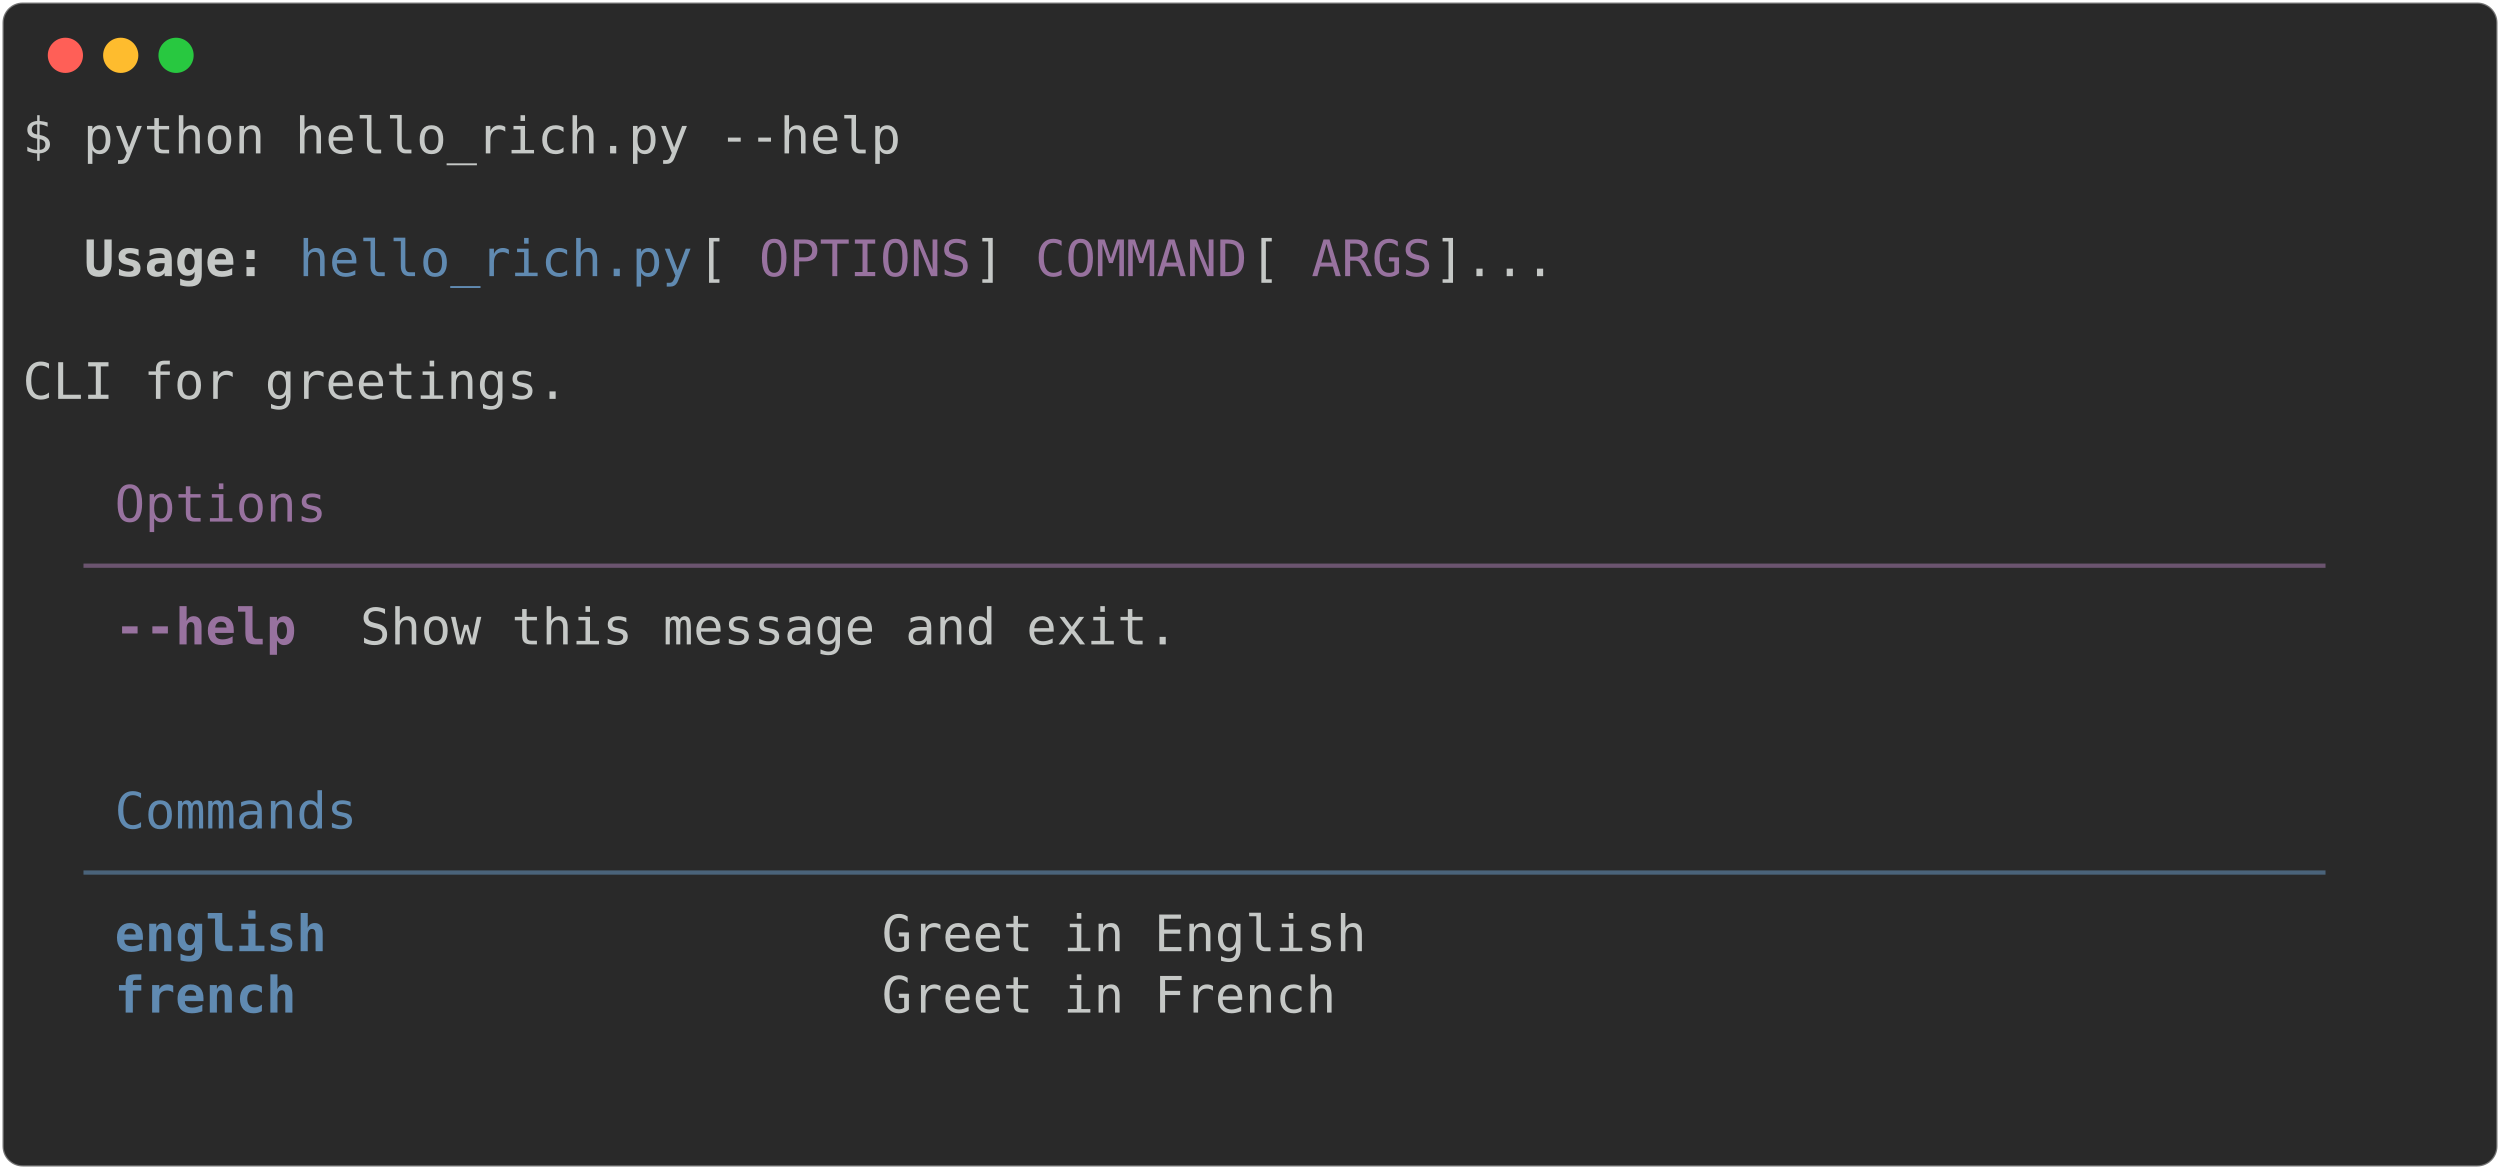
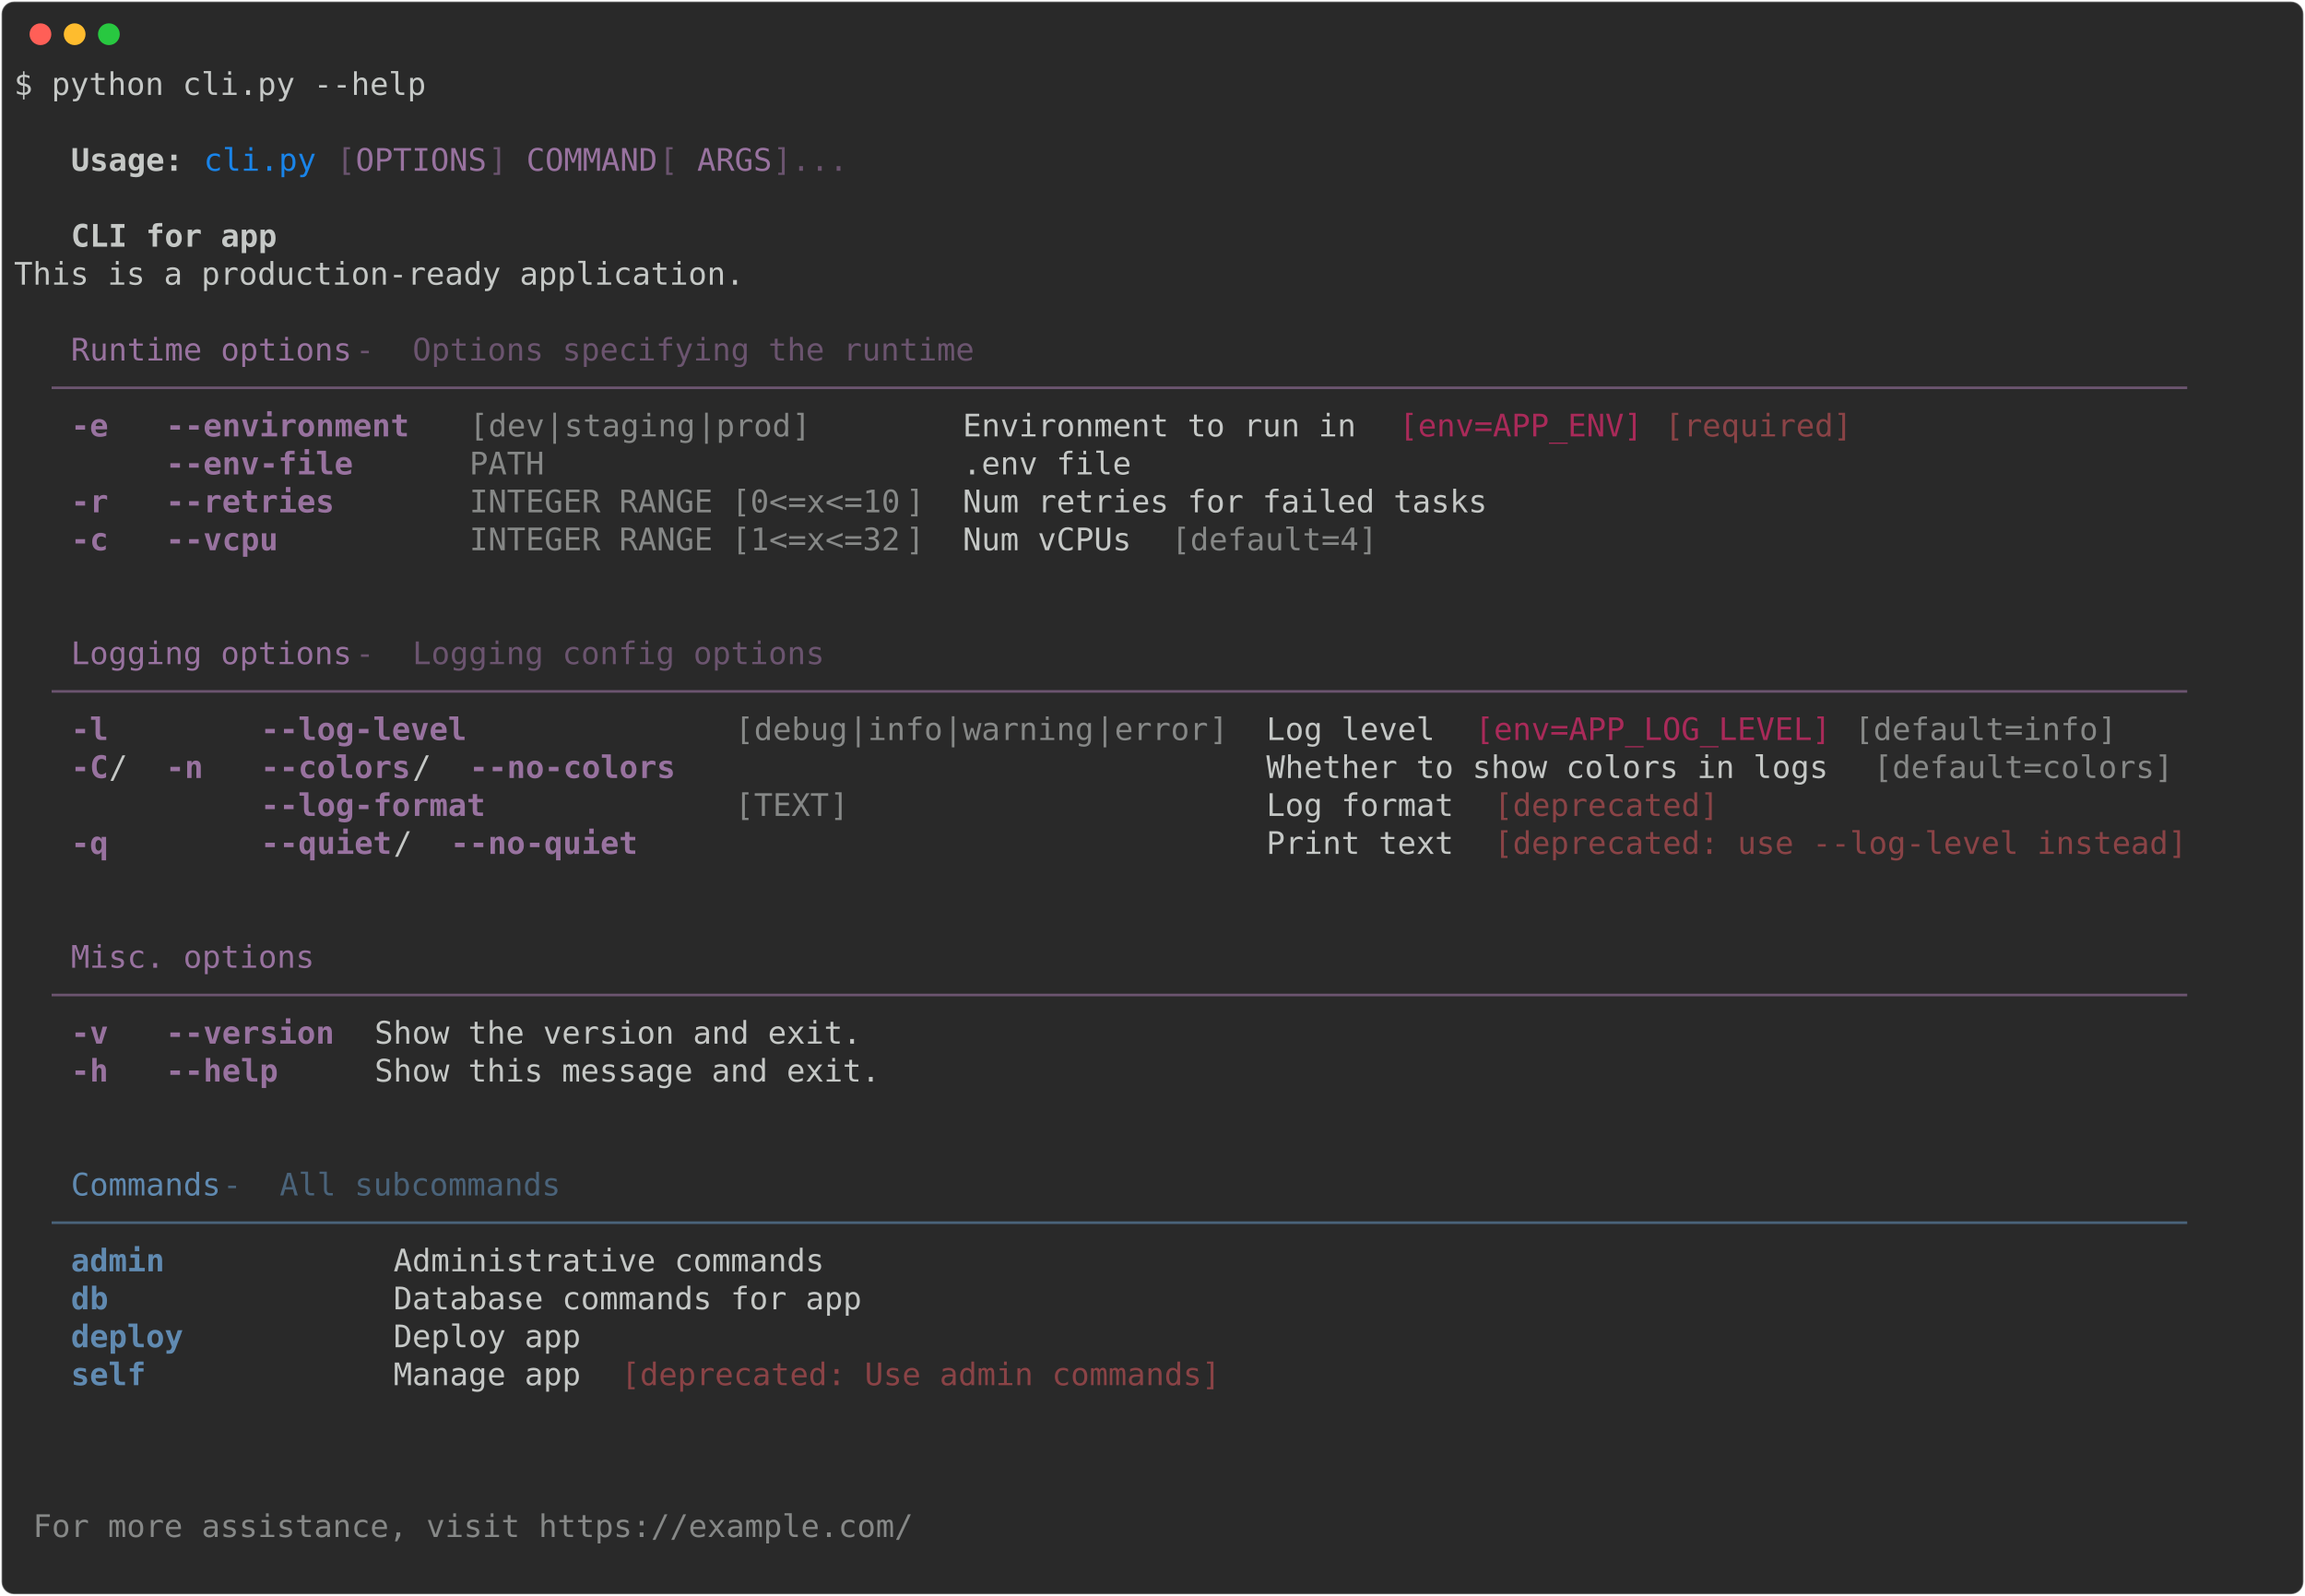
- <svg xmlns="http://www.w3.org/2000/svg" class="rich-terminal" viewBox="0 0 994 464.8">
+ <svg xmlns="http://www.w3.org/2000/svg" class="rich-terminal" viewBox="0 0 1482 1026.0">
  <style>

    @font-face {
        font-family: "Fira Code";
        src: local("FiraCode-Regular"),
                url("https://cdnjs.cloudflare.com/ajax/libs/firacode/6.2.0/woff2/FiraCode-Regular.woff2") format("woff2"),
                url("https://cdnjs.cloudflare.com/ajax/libs/firacode/6.2.0/woff/FiraCode-Regular.woff") format("woff");
        font-style: normal;
        font-weight: 400;
    }
    @font-face {
        font-family: "Fira Code";
        src: local("FiraCode-Bold"),
                url("https://cdnjs.cloudflare.com/ajax/libs/firacode/6.2.0/woff2/FiraCode-Bold.woff2") format("woff2"),
                url("https://cdnjs.cloudflare.com/ajax/libs/firacode/6.2.0/woff/FiraCode-Bold.woff") format("woff");
        font-style: bold;
        font-weight: 700;
    }

-     .terminal-3736403902-matrix {
+     .terminal-3535079659-matrix {
        font-family: Fira Code, monospace;
        font-size: 20px;
        line-height: 24.4px;
        font-variant-east-asian: full-width;
    }

-     .terminal-3736403902-title {
+     .terminal-3535079659-title {
        font-size: 18px;
        font-weight: bold;
        font-family: arial;
    }

-     .terminal-3736403902-r1 { fill: #c5c8c6 }
- .terminal-3736403902-r2 { fill: #c5c8c6;font-weight: bold }
- .terminal-3736403902-r3 { fill: #608ab1 }
- .terminal-3736403902-r4 { fill: #98729f }
- .terminal-3736403902-r5 { fill: #6b546f }
- .terminal-3736403902-r6 { fill: #98729f;font-weight: bold }
- .terminal-3736403902-r7 { fill: #4a637a }
- .terminal-3736403902-r8 { fill: #608ab1;font-weight: bold }
+     .terminal-3535079659-r1 { fill: #c5c8c6 }
+ .terminal-3535079659-r2 { fill: #c5c8c6;font-weight: bold }
+ .terminal-3535079659-r3 { fill: #1984e9 }
+ .terminal-3535079659-r4 { fill: #6b546f }
+ .terminal-3535079659-r5 { fill: #98729f }
+ .terminal-3535079659-r6 { fill: #98729f;font-weight: bold }
+ .terminal-3535079659-r7 { fill: #868887 }
+ .terminal-3535079659-r8 { fill: #a92a59 }
+ .terminal-3535079659-r9 { fill: #8a4346 }
+ .terminal-3535079659-r10 { fill: #4a637a }
+ .terminal-3535079659-r11 { fill: #608ab1 }
+ .terminal-3535079659-r12 { fill: #608ab1;font-weight: bold }
    </style>
  <defs>
-     <clipPath id="terminal-3736403902-clip-terminal">
-       <rect x="0" y="0" width="975.0" height="413.8" />
-     </clipPath>
-     <clipPath id="terminal-3736403902-line-0">
-       <rect x="0" y="1.5" width="976" height="24.65" />
-     </clipPath>
-     <clipPath id="terminal-3736403902-line-1">
-       <rect x="0" y="25.9" width="976" height="24.65" />
-     </clipPath>
-     <clipPath id="terminal-3736403902-line-2">
-       <rect x="0" y="50.3" width="976" height="24.65" />
-     </clipPath>
-     <clipPath id="terminal-3736403902-line-3">
-       <rect x="0" y="74.7" width="976" height="24.65" />
-     </clipPath>
-     <clipPath id="terminal-3736403902-line-4">
-       <rect x="0" y="99.1" width="976" height="24.65" />
-     </clipPath>
-     <clipPath id="terminal-3736403902-line-5">
-       <rect x="0" y="123.5" width="976" height="24.65" />
-     </clipPath>
-     <clipPath id="terminal-3736403902-line-6">
-       <rect x="0" y="147.9" width="976" height="24.65" />
-     </clipPath>
-     <clipPath id="terminal-3736403902-line-7">
-       <rect x="0" y="172.3" width="976" height="24.65" />
-     </clipPath>
-     <clipPath id="terminal-3736403902-line-8">
-       <rect x="0" y="196.7" width="976" height="24.65" />
-     </clipPath>
-     <clipPath id="terminal-3736403902-line-9">
-       <rect x="0" y="221.1" width="976" height="24.65" />
-     </clipPath>
-     <clipPath id="terminal-3736403902-line-10">
-       <rect x="0" y="245.5" width="976" height="24.65" />
-     </clipPath>
-     <clipPath id="terminal-3736403902-line-11">
-       <rect x="0" y="269.9" width="976" height="24.65" />
-     </clipPath>
-     <clipPath id="terminal-3736403902-line-12">
-       <rect x="0" y="294.3" width="976" height="24.65" />
-     </clipPath>
-     <clipPath id="terminal-3736403902-line-13">
-       <rect x="0" y="318.7" width="976" height="24.65" />
-     </clipPath>
-     <clipPath id="terminal-3736403902-line-14">
-       <rect x="0" y="343.1" width="976" height="24.65" />
-     </clipPath>
-     <clipPath id="terminal-3736403902-line-15">
-       <rect x="0" y="367.5" width="976" height="24.65" />
+     <clipPath id="terminal-3535079659-clip-terminal">
+       <rect x="0" y="0" width="1463.0" height="975.0" />
+     </clipPath>
+     <clipPath id="terminal-3535079659-line-0">
+       <rect x="0" y="1.5" width="1464" height="24.65" />
+     </clipPath>
+     <clipPath id="terminal-3535079659-line-1">
+       <rect x="0" y="25.9" width="1464" height="24.65" />
+     </clipPath>
+     <clipPath id="terminal-3535079659-line-2">
+       <rect x="0" y="50.3" width="1464" height="24.65" />
+     </clipPath>
+     <clipPath id="terminal-3535079659-line-3">
+       <rect x="0" y="74.7" width="1464" height="24.65" />
+     </clipPath>
+     <clipPath id="terminal-3535079659-line-4">
+       <rect x="0" y="99.1" width="1464" height="24.65" />
+     </clipPath>
+     <clipPath id="terminal-3535079659-line-5">
+       <rect x="0" y="123.5" width="1464" height="24.65" />
+     </clipPath>
+     <clipPath id="terminal-3535079659-line-6">
+       <rect x="0" y="147.9" width="1464" height="24.65" />
+     </clipPath>
+     <clipPath id="terminal-3535079659-line-7">
+       <rect x="0" y="172.3" width="1464" height="24.65" />
+     </clipPath>
+     <clipPath id="terminal-3535079659-line-8">
+       <rect x="0" y="196.7" width="1464" height="24.65" />
+     </clipPath>
+     <clipPath id="terminal-3535079659-line-9">
+       <rect x="0" y="221.1" width="1464" height="24.65" />
+     </clipPath>
+     <clipPath id="terminal-3535079659-line-10">
+       <rect x="0" y="245.5" width="1464" height="24.65" />
+     </clipPath>
+     <clipPath id="terminal-3535079659-line-11">
+       <rect x="0" y="269.9" width="1464" height="24.65" />
+     </clipPath>
+     <clipPath id="terminal-3535079659-line-12">
+       <rect x="0" y="294.3" width="1464" height="24.65" />
+     </clipPath>
+     <clipPath id="terminal-3535079659-line-13">
+       <rect x="0" y="318.7" width="1464" height="24.65" />
+     </clipPath>
+     <clipPath id="terminal-3535079659-line-14">
+       <rect x="0" y="343.1" width="1464" height="24.65" />
+     </clipPath>
+     <clipPath id="terminal-3535079659-line-15">
+       <rect x="0" y="367.5" width="1464" height="24.65" />
+     </clipPath>
+     <clipPath id="terminal-3535079659-line-16">
+       <rect x="0" y="391.9" width="1464" height="24.65" />
+     </clipPath>
+     <clipPath id="terminal-3535079659-line-17">
+       <rect x="0" y="416.3" width="1464" height="24.65" />
+     </clipPath>
+     <clipPath id="terminal-3535079659-line-18">
+       <rect x="0" y="440.7" width="1464" height="24.65" />
+     </clipPath>
+     <clipPath id="terminal-3535079659-line-19">
+       <rect x="0" y="465.1" width="1464" height="24.65" />
+     </clipPath>
+     <clipPath id="terminal-3535079659-line-20">
+       <rect x="0" y="489.5" width="1464" height="24.65" />
+     </clipPath>
+     <clipPath id="terminal-3535079659-line-21">
+       <rect x="0" y="513.9" width="1464" height="24.65" />
+     </clipPath>
+     <clipPath id="terminal-3535079659-line-22">
+       <rect x="0" y="538.3" width="1464" height="24.65" />
+     </clipPath>
+     <clipPath id="terminal-3535079659-line-23">
+       <rect x="0" y="562.7" width="1464" height="24.65" />
+     </clipPath>
+     <clipPath id="terminal-3535079659-line-24">
+       <rect x="0" y="587.1" width="1464" height="24.65" />
+     </clipPath>
+     <clipPath id="terminal-3535079659-line-25">
+       <rect x="0" y="611.5" width="1464" height="24.65" />
+     </clipPath>
+     <clipPath id="terminal-3535079659-line-26">
+       <rect x="0" y="635.9" width="1464" height="24.65" />
+     </clipPath>
+     <clipPath id="terminal-3535079659-line-27">
+       <rect x="0" y="660.3" width="1464" height="24.65" />
+     </clipPath>
+     <clipPath id="terminal-3535079659-line-28">
+       <rect x="0" y="684.7" width="1464" height="24.65" />
+     </clipPath>
+     <clipPath id="terminal-3535079659-line-29">
+       <rect x="0" y="709.1" width="1464" height="24.65" />
+     </clipPath>
+     <clipPath id="terminal-3535079659-line-30">
+       <rect x="0" y="733.5" width="1464" height="24.65" />
+     </clipPath>
+     <clipPath id="terminal-3535079659-line-31">
+       <rect x="0" y="757.9" width="1464" height="24.65" />
+     </clipPath>
+     <clipPath id="terminal-3535079659-line-32">
+       <rect x="0" y="782.3" width="1464" height="24.65" />
+     </clipPath>
+     <clipPath id="terminal-3535079659-line-33">
+       <rect x="0" y="806.7" width="1464" height="24.65" />
+     </clipPath>
+     <clipPath id="terminal-3535079659-line-34">
+       <rect x="0" y="831.1" width="1464" height="24.65" />
+     </clipPath>
+     <clipPath id="terminal-3535079659-line-35">
+       <rect x="0" y="855.5" width="1464" height="24.65" />
+     </clipPath>
+     <clipPath id="terminal-3535079659-line-36">
+       <rect x="0" y="879.9" width="1464" height="24.65" />
+     </clipPath>
+     <clipPath id="terminal-3535079659-line-37">
+       <rect x="0" y="904.3" width="1464" height="24.65" />
+     </clipPath>
+     <clipPath id="terminal-3535079659-line-38">
+       <rect x="0" y="928.7" width="1464" height="24.65" />
    </clipPath>
  </defs>
-   <rect fill="#292929" stroke="rgba(255,255,255,0.35)" stroke-width="1" x="1" y="1" width="992" height="462.8" rx="8" />
+   <rect fill="#292929" stroke="rgba(255,255,255,0.35)" stroke-width="1" x="1" y="1" width="1480" height="1024" rx="8" />
  <g transform="translate(26,22)">
    <circle cx="0" cy="0" r="7" fill="#ff5f57" />
    <circle cx="22" cy="0" r="7" fill="#febc2e" />
    <circle cx="44" cy="0" r="7" fill="#28c840" />
  </g>
-   <g transform="translate(9, 41)" clip-path="url(#terminal-3736403902-clip-terminal)">
-     <g class="terminal-3736403902-matrix">
-       <text class="terminal-3736403902-r1" x="0" y="20" textLength="353.8" clip-path="url(#terminal-3736403902-line-0)">$ python hello_rich.py --help</text>
-       <text class="terminal-3736403902-r1" x="976" y="20" textLength="12.2" clip-path="url(#terminal-3736403902-line-0)">
- </text>
-       <text class="terminal-3736403902-r1" x="976" y="44.4" textLength="12.2" clip-path="url(#terminal-3736403902-line-1)">
- </text>
-       <text class="terminal-3736403902-r2" x="24.4" y="68.8" textLength="73.2" clip-path="url(#terminal-3736403902-line-2)">Usage:</text>
-       <text class="terminal-3736403902-r3" x="109.8" y="68.8" textLength="158.6" clip-path="url(#terminal-3736403902-line-2)">hello_rich.py</text>
-       <text class="terminal-3736403902-r1" x="268.4" y="68.8" textLength="24.4" clip-path="url(#terminal-3736403902-line-2)"> [</text>
-       <text class="terminal-3736403902-r4" x="292.8" y="68.8" textLength="85.4" clip-path="url(#terminal-3736403902-line-2)">OPTIONS</text>
-       <text class="terminal-3736403902-r1" x="378.2" y="68.8" textLength="24.4" clip-path="url(#terminal-3736403902-line-2)">] </text>
-       <text class="terminal-3736403902-r4" x="402.6" y="68.8" textLength="85.4" clip-path="url(#terminal-3736403902-line-2)">COMMAND</text>
-       <text class="terminal-3736403902-r1" x="488" y="68.8" textLength="24.4" clip-path="url(#terminal-3736403902-line-2)"> [</text>
-       <text class="terminal-3736403902-r4" x="512.4" y="68.8" textLength="48.8" clip-path="url(#terminal-3736403902-line-2)">ARGS</text>
-       <text class="terminal-3736403902-r1" x="561.2" y="68.8" textLength="414.8" clip-path="url(#terminal-3736403902-line-2)">]...                              </text>
-       <text class="terminal-3736403902-r1" x="976" y="68.8" textLength="12.2" clip-path="url(#terminal-3736403902-line-2)">
- </text>
-       <text class="terminal-3736403902-r1" x="976" y="93.2" textLength="12.2" clip-path="url(#terminal-3736403902-line-3)">
- </text>
-       <text class="terminal-3736403902-r1" x="0" y="117.6" textLength="976" clip-path="url(#terminal-3736403902-line-4)">  CLI for greetings.                                                            </text>
-       <text class="terminal-3736403902-r1" x="976" y="117.6" textLength="12.2" clip-path="url(#terminal-3736403902-line-4)">
- </text>
-       <text class="terminal-3736403902-r1" x="976" y="142" textLength="12.2" clip-path="url(#terminal-3736403902-line-5)">
- </text>
-       <text class="terminal-3736403902-r4" x="36.6" y="166.4" textLength="85.4" clip-path="url(#terminal-3736403902-line-6)">Options</text>
-       <text class="terminal-3736403902-r1" x="976" y="166.4" textLength="12.2" clip-path="url(#terminal-3736403902-line-6)">
- </text>
-       <text class="terminal-3736403902-r5" x="24.4" y="190.8" textLength="927.2" clip-path="url(#terminal-3736403902-line-7)"> ────────────────────────────────────────────────────────────────────────── </text>
-       <text class="terminal-3736403902-r1" x="976" y="190.8" textLength="12.2" clip-path="url(#terminal-3736403902-line-7)">
- </text>
-       <text class="terminal-3736403902-r6" x="36.6" y="215.2" textLength="73.2" clip-path="url(#terminal-3736403902-line-8)">--help</text>
-       <text class="terminal-3736403902-r1" x="134.2" y="215.2" textLength="805.2" clip-path="url(#terminal-3736403902-line-8)"> Show this message and exit.                                      </text>
-       <text class="terminal-3736403902-r1" x="976" y="215.2" textLength="12.2" clip-path="url(#terminal-3736403902-line-8)">
- </text>
-       <text class="terminal-3736403902-r1" x="976" y="239.6" textLength="12.2" clip-path="url(#terminal-3736403902-line-9)">
- </text>
-       <text class="terminal-3736403902-r1" x="976" y="264" textLength="12.2" clip-path="url(#terminal-3736403902-line-10)">
- </text>
-       <text class="terminal-3736403902-r3" x="36.6" y="288.4" textLength="97.6" clip-path="url(#terminal-3736403902-line-11)">Commands</text>
-       <text class="terminal-3736403902-r1" x="976" y="288.4" textLength="12.2" clip-path="url(#terminal-3736403902-line-11)">
- </text>
-       <text class="terminal-3736403902-r7" x="24.4" y="312.8" textLength="927.2" clip-path="url(#terminal-3736403902-line-12)"> ────────────────────────────────────────────────────────────────────────── </text>
-       <text class="terminal-3736403902-r1" x="976" y="312.8" textLength="12.2" clip-path="url(#terminal-3736403902-line-12)">
- </text>
-       <text class="terminal-3736403902-r8" x="36.6" y="337.2" textLength="280.6" clip-path="url(#terminal-3736403902-line-13)">english                </text>
-       <text class="terminal-3736403902-r1" x="341.6" y="337.2" textLength="597.8" clip-path="url(#terminal-3736403902-line-13)"> Greet in English                                </text>
-       <text class="terminal-3736403902-r1" x="976" y="337.2" textLength="12.2" clip-path="url(#terminal-3736403902-line-13)">
- </text>
-       <text class="terminal-3736403902-r8" x="36.6" y="361.6" textLength="280.6" clip-path="url(#terminal-3736403902-line-14)">french                 </text>
-       <text class="terminal-3736403902-r1" x="341.6" y="361.6" textLength="597.8" clip-path="url(#terminal-3736403902-line-14)"> Greet in French                                 </text>
-       <text class="terminal-3736403902-r1" x="976" y="361.6" textLength="12.2" clip-path="url(#terminal-3736403902-line-14)">
- </text>
-       <text class="terminal-3736403902-r1" x="976" y="386" textLength="12.2" clip-path="url(#terminal-3736403902-line-15)">
- </text>
-       <text class="terminal-3736403902-r1" x="976" y="410.4" textLength="12.2" clip-path="url(#terminal-3736403902-line-16)">
+   <g transform="translate(9, 41)" clip-path="url(#terminal-3535079659-clip-terminal)">
+     <g class="terminal-3535079659-matrix">
+       <text class="terminal-3535079659-r1" x="0" y="20" textLength="268.4" clip-path="url(#terminal-3535079659-line-0)">$ python cli.py --help</text>
+       <text class="terminal-3535079659-r1" x="1464" y="20" textLength="12.2" clip-path="url(#terminal-3535079659-line-0)">
+ </text>
+       <text class="terminal-3535079659-r1" x="1464" y="44.4" textLength="12.2" clip-path="url(#terminal-3535079659-line-1)">
+ </text>
+       <text class="terminal-3535079659-r2" x="36.6" y="68.8" textLength="73.2" clip-path="url(#terminal-3535079659-line-2)">Usage:</text>
+       <text class="terminal-3535079659-r3" x="122" y="68.8" textLength="73.2" clip-path="url(#terminal-3535079659-line-2)">cli.py</text>
+       <text class="terminal-3535079659-r4" x="207.4" y="68.8" textLength="12.2" clip-path="url(#terminal-3535079659-line-2)">[</text>
+       <text class="terminal-3535079659-r5" x="219.6" y="68.8" textLength="85.4" clip-path="url(#terminal-3535079659-line-2)">OPTIONS</text>
+       <text class="terminal-3535079659-r4" x="305" y="68.8" textLength="24.4" clip-path="url(#terminal-3535079659-line-2)">] </text>
+       <text class="terminal-3535079659-r5" x="329.4" y="68.8" textLength="85.4" clip-path="url(#terminal-3535079659-line-2)">COMMAND</text>
+       <text class="terminal-3535079659-r4" x="414.8" y="68.8" textLength="24.4" clip-path="url(#terminal-3535079659-line-2)"> [</text>
+       <text class="terminal-3535079659-r5" x="439.2" y="68.8" textLength="48.8" clip-path="url(#terminal-3535079659-line-2)">ARGS</text>
+       <text class="terminal-3535079659-r4" x="488" y="68.8" textLength="48.8" clip-path="url(#terminal-3535079659-line-2)">]...</text>
+       <text class="terminal-3535079659-r1" x="1464" y="68.8" textLength="12.2" clip-path="url(#terminal-3535079659-line-2)">
+ </text>
+       <text class="terminal-3535079659-r1" x="1464" y="93.2" textLength="12.2" clip-path="url(#terminal-3535079659-line-3)">
+ </text>
+       <text class="terminal-3535079659-r2" x="36.6" y="117.6" textLength="134.2" clip-path="url(#terminal-3535079659-line-4)">CLI for app</text>
+       <text class="terminal-3535079659-r1" x="1464" y="117.6" textLength="12.2" clip-path="url(#terminal-3535079659-line-4)">
+ </text>
+       <text class="terminal-3535079659-r1" x="0" y="142" textLength="1464" clip-path="url(#terminal-3535079659-line-5)">   This is a production-ready application.                                                                              </text>
+       <text class="terminal-3535079659-r1" x="1464" y="142" textLength="12.2" clip-path="url(#terminal-3535079659-line-5)">
+ </text>
+       <text class="terminal-3535079659-r1" x="1464" y="166.4" textLength="12.2" clip-path="url(#terminal-3535079659-line-6)">
+ </text>
+       <text class="terminal-3535079659-r5" x="36.6" y="190.8" textLength="183" clip-path="url(#terminal-3535079659-line-7)">Runtime options</text>
+       <text class="terminal-3535079659-r4" x="219.6" y="190.8" textLength="36.6" clip-path="url(#terminal-3535079659-line-7)"> - </text>
+       <text class="terminal-3535079659-r4" x="256.2" y="190.8" textLength="366" clip-path="url(#terminal-3535079659-line-7)">Options specifying the runtime</text>
+       <text class="terminal-3535079659-r1" x="1464" y="190.8" textLength="12.2" clip-path="url(#terminal-3535079659-line-7)">
+ </text>
+       <text class="terminal-3535079659-r4" x="24.4" y="215.2" textLength="1415.2" clip-path="url(#terminal-3535079659-line-8)"> ────────────────────────────────────────────────────────────────────────────────────────────────────────────────── </text>
+       <text class="terminal-3535079659-r1" x="1464" y="215.2" textLength="12.2" clip-path="url(#terminal-3535079659-line-8)">
+ </text>
+       <text class="terminal-3535079659-r6" x="36.6" y="239.6" textLength="24.4" clip-path="url(#terminal-3535079659-line-9)">-e</text>
+       <text class="terminal-3535079659-r6" x="97.6" y="239.6" textLength="158.6" clip-path="url(#terminal-3535079659-line-9)">--environment</text>
+       <text class="terminal-3535079659-r7" x="292.8" y="239.6" textLength="12.2" clip-path="url(#terminal-3535079659-line-9)">[</text>
+       <text class="terminal-3535079659-r7" x="305" y="239.6" textLength="36.6" clip-path="url(#terminal-3535079659-line-9)">dev</text>
+       <text class="terminal-3535079659-r7" x="341.6" y="239.6" textLength="12.2" clip-path="url(#terminal-3535079659-line-9)">|</text>
+       <text class="terminal-3535079659-r7" x="353.8" y="239.6" textLength="85.4" clip-path="url(#terminal-3535079659-line-9)">staging</text>
+       <text class="terminal-3535079659-r7" x="439.2" y="239.6" textLength="12.2" clip-path="url(#terminal-3535079659-line-9)">|</text>
+       <text class="terminal-3535079659-r7" x="451.4" y="239.6" textLength="48.8" clip-path="url(#terminal-3535079659-line-9)">prod</text>
+       <text class="terminal-3535079659-r7" x="500.2" y="239.6" textLength="12.2" clip-path="url(#terminal-3535079659-line-9)">]</text>
+       <text class="terminal-3535079659-r1" x="610" y="239.6" textLength="280.6" clip-path="url(#terminal-3535079659-line-9)"> Environment to run in </text>
+       <text class="terminal-3535079659-r8" x="890.6" y="239.6" textLength="158.6" clip-path="url(#terminal-3535079659-line-9)">[env=APP_ENV]</text>
+       <text class="terminal-3535079659-r9" x="1061.4" y="239.6" textLength="122" clip-path="url(#terminal-3535079659-line-9)">[required]</text>
+       <text class="terminal-3535079659-r1" x="1464" y="239.6" textLength="12.2" clip-path="url(#terminal-3535079659-line-9)">
+ </text>
+       <text class="terminal-3535079659-r6" x="97.6" y="264" textLength="158.6" clip-path="url(#terminal-3535079659-line-10)">--env-file   </text>
+       <text class="terminal-3535079659-r7" x="292.8" y="264" textLength="292.8" clip-path="url(#terminal-3535079659-line-10)">PATH                    </text>
+       <text class="terminal-3535079659-r1" x="610" y="264" textLength="817.4" clip-path="url(#terminal-3535079659-line-10)"> .env file                                                         </text>
+       <text class="terminal-3535079659-r1" x="1464" y="264" textLength="12.2" clip-path="url(#terminal-3535079659-line-10)">
+ </text>
+       <text class="terminal-3535079659-r6" x="36.6" y="288.4" textLength="24.4" clip-path="url(#terminal-3535079659-line-11)">-r</text>
+       <text class="terminal-3535079659-r6" x="97.6" y="288.4" textLength="158.6" clip-path="url(#terminal-3535079659-line-11)">--retries    </text>
+       <text class="terminal-3535079659-r7" x="292.8" y="288.4" textLength="280.6" clip-path="url(#terminal-3535079659-line-11)">INTEGER RANGE [0&lt;=x&lt;=10</text>
+       <text class="terminal-3535079659-r7" x="573.4" y="288.4" textLength="12.2" clip-path="url(#terminal-3535079659-line-11)">]</text>
+       <text class="terminal-3535079659-r1" x="610" y="288.4" textLength="817.4" clip-path="url(#terminal-3535079659-line-11)"> Num retries for failed tasks                                      </text>
+       <text class="terminal-3535079659-r1" x="1464" y="288.4" textLength="12.2" clip-path="url(#terminal-3535079659-line-11)">
+ </text>
+       <text class="terminal-3535079659-r6" x="36.6" y="312.8" textLength="24.4" clip-path="url(#terminal-3535079659-line-12)">-c</text>
+       <text class="terminal-3535079659-r6" x="97.6" y="312.8" textLength="158.6" clip-path="url(#terminal-3535079659-line-12)">--vcpu       </text>
+       <text class="terminal-3535079659-r7" x="292.8" y="312.8" textLength="280.6" clip-path="url(#terminal-3535079659-line-12)">INTEGER RANGE [1&lt;=x&lt;=32</text>
+       <text class="terminal-3535079659-r7" x="573.4" y="312.8" textLength="12.2" clip-path="url(#terminal-3535079659-line-12)">]</text>
+       <text class="terminal-3535079659-r1" x="610" y="312.8" textLength="134.2" clip-path="url(#terminal-3535079659-line-12)"> Num vCPUs </text>
+       <text class="terminal-3535079659-r7" x="744.2" y="312.8" textLength="134.2" clip-path="url(#terminal-3535079659-line-12)">[default=4]</text>
+       <text class="terminal-3535079659-r1" x="1464" y="312.8" textLength="12.2" clip-path="url(#terminal-3535079659-line-12)">
+ </text>
+       <text class="terminal-3535079659-r1" x="1464" y="337.2" textLength="12.2" clip-path="url(#terminal-3535079659-line-13)">
+ </text>
+       <text class="terminal-3535079659-r1" x="1464" y="361.6" textLength="12.2" clip-path="url(#terminal-3535079659-line-14)">
+ </text>
+       <text class="terminal-3535079659-r5" x="36.6" y="386" textLength="183" clip-path="url(#terminal-3535079659-line-15)">Logging options</text>
+       <text class="terminal-3535079659-r4" x="219.6" y="386" textLength="36.6" clip-path="url(#terminal-3535079659-line-15)"> - </text>
+       <text class="terminal-3535079659-r4" x="256.2" y="386" textLength="268.4" clip-path="url(#terminal-3535079659-line-15)">Logging config options</text>
+       <text class="terminal-3535079659-r1" x="1464" y="386" textLength="12.2" clip-path="url(#terminal-3535079659-line-15)">
+ </text>
+       <text class="terminal-3535079659-r4" x="24.4" y="410.4" textLength="1415.2" clip-path="url(#terminal-3535079659-line-16)"> ────────────────────────────────────────────────────────────────────────────────────────────────────────────────── </text>
+       <text class="terminal-3535079659-r1" x="1464" y="410.4" textLength="12.2" clip-path="url(#terminal-3535079659-line-16)">
+ </text>
+       <text class="terminal-3535079659-r6" x="36.6" y="434.8" textLength="85.4" clip-path="url(#terminal-3535079659-line-17)">-l     </text>
+       <text class="terminal-3535079659-r6" x="158.6" y="434.8" textLength="268.4" clip-path="url(#terminal-3535079659-line-17)">--log-level           </text>
+       <text class="terminal-3535079659-r7" x="463.6" y="434.8" textLength="12.2" clip-path="url(#terminal-3535079659-line-17)">[</text>
+       <text class="terminal-3535079659-r7" x="475.8" y="434.8" textLength="61" clip-path="url(#terminal-3535079659-line-17)">debug</text>
+       <text class="terminal-3535079659-r7" x="536.8" y="434.8" textLength="12.2" clip-path="url(#terminal-3535079659-line-17)">|</text>
+       <text class="terminal-3535079659-r7" x="549" y="434.8" textLength="48.8" clip-path="url(#terminal-3535079659-line-17)">info</text>
+       <text class="terminal-3535079659-r7" x="597.8" y="434.8" textLength="12.2" clip-path="url(#terminal-3535079659-line-17)">|</text>
+       <text class="terminal-3535079659-r7" x="610" y="434.8" textLength="85.4" clip-path="url(#terminal-3535079659-line-17)">warning</text>
+       <text class="terminal-3535079659-r7" x="695.4" y="434.8" textLength="12.2" clip-path="url(#terminal-3535079659-line-17)">|</text>
+       <text class="terminal-3535079659-r7" x="707.6" y="434.8" textLength="61" clip-path="url(#terminal-3535079659-line-17)">error</text>
+       <text class="terminal-3535079659-r7" x="768.6" y="434.8" textLength="12.2" clip-path="url(#terminal-3535079659-line-17)">]</text>
+       <text class="terminal-3535079659-r1" x="805.2" y="434.8" textLength="134.2" clip-path="url(#terminal-3535079659-line-17)"> Log level </text>
+       <text class="terminal-3535079659-r8" x="939.4" y="434.8" textLength="231.8" clip-path="url(#terminal-3535079659-line-17)">[env=APP_LOG_LEVEL]</text>
+       <text class="terminal-3535079659-r7" x="1183.4" y="434.8" textLength="170.8" clip-path="url(#terminal-3535079659-line-17)">[default=info]</text>
+       <text class="terminal-3535079659-r1" x="1464" y="434.8" textLength="12.2" clip-path="url(#terminal-3535079659-line-17)">
+ </text>
+       <text class="terminal-3535079659-r6" x="36.6" y="459.2" textLength="24.4" clip-path="url(#terminal-3535079659-line-18)">-C</text>
+       <text class="terminal-3535079659-r1" x="61" y="459.2" textLength="36.6" clip-path="url(#terminal-3535079659-line-18)"> / </text>
+       <text class="terminal-3535079659-r6" x="97.6" y="459.2" textLength="24.4" clip-path="url(#terminal-3535079659-line-18)">-n</text>
+       <text class="terminal-3535079659-r6" x="158.6" y="459.2" textLength="97.6" clip-path="url(#terminal-3535079659-line-18)">--colors</text>
+       <text class="terminal-3535079659-r1" x="256.2" y="459.2" textLength="36.6" clip-path="url(#terminal-3535079659-line-18)"> / </text>
+       <text class="terminal-3535079659-r6" x="292.8" y="459.2" textLength="134.2" clip-path="url(#terminal-3535079659-line-18)">--no-colors</text>
+       <text class="terminal-3535079659-r1" x="805.2" y="459.2" textLength="390.4" clip-path="url(#terminal-3535079659-line-18)"> Whether to show colors in logs </text>
+       <text class="terminal-3535079659-r7" x="1195.6" y="459.2" textLength="195.2" clip-path="url(#terminal-3535079659-line-18)">[default=colors]</text>
+       <text class="terminal-3535079659-r1" x="1464" y="459.2" textLength="12.2" clip-path="url(#terminal-3535079659-line-18)">
+ </text>
+       <text class="terminal-3535079659-r6" x="158.6" y="483.6" textLength="268.4" clip-path="url(#terminal-3535079659-line-19)">--log-format          </text>
+       <text class="terminal-3535079659-r7" x="463.6" y="483.6" textLength="12.2" clip-path="url(#terminal-3535079659-line-19)">[</text>
+       <text class="terminal-3535079659-r7" x="475.8" y="483.6" textLength="48.8" clip-path="url(#terminal-3535079659-line-19)">TEXT</text>
+       <text class="terminal-3535079659-r7" x="524.6" y="483.6" textLength="12.2" clip-path="url(#terminal-3535079659-line-19)">]</text>
+       <text class="terminal-3535079659-r1" x="805.2" y="483.6" textLength="146.4" clip-path="url(#terminal-3535079659-line-19)"> Log format </text>
+       <text class="terminal-3535079659-r9" x="951.6" y="483.6" textLength="146.4" clip-path="url(#terminal-3535079659-line-19)">[deprecated]</text>
+       <text class="terminal-3535079659-r1" x="1464" y="483.6" textLength="12.2" clip-path="url(#terminal-3535079659-line-19)">
+ </text>
+       <text class="terminal-3535079659-r6" x="36.6" y="508" textLength="85.4" clip-path="url(#terminal-3535079659-line-20)">-q     </text>
+       <text class="terminal-3535079659-r6" x="158.6" y="508" textLength="85.4" clip-path="url(#terminal-3535079659-line-20)">--quiet</text>
+       <text class="terminal-3535079659-r1" x="244" y="508" textLength="36.6" clip-path="url(#terminal-3535079659-line-20)"> / </text>
+       <text class="terminal-3535079659-r6" x="280.6" y="508" textLength="122" clip-path="url(#terminal-3535079659-line-20)">--no-quiet</text>
+       <text class="terminal-3535079659-r1" x="805.2" y="508" textLength="146.4" clip-path="url(#terminal-3535079659-line-20)"> Print text </text>
+       <text class="terminal-3535079659-r9" x="951.6" y="508" textLength="451.4" clip-path="url(#terminal-3535079659-line-20)">[deprecated: use --log-level instead]</text>
+       <text class="terminal-3535079659-r1" x="1464" y="508" textLength="12.2" clip-path="url(#terminal-3535079659-line-20)">
+ </text>
+       <text class="terminal-3535079659-r1" x="1464" y="532.4" textLength="12.2" clip-path="url(#terminal-3535079659-line-21)">
+ </text>
+       <text class="terminal-3535079659-r1" x="1464" y="556.8" textLength="12.2" clip-path="url(#terminal-3535079659-line-22)">
+ </text>
+       <text class="terminal-3535079659-r5" x="36.6" y="581.2" textLength="158.6" clip-path="url(#terminal-3535079659-line-23)">Misc. options</text>
+       <text class="terminal-3535079659-r1" x="1464" y="581.2" textLength="12.2" clip-path="url(#terminal-3535079659-line-23)">
+ </text>
+       <text class="terminal-3535079659-r4" x="24.4" y="605.6" textLength="1415.2" clip-path="url(#terminal-3535079659-line-24)"> ────────────────────────────────────────────────────────────────────────────────────────────────────────────────── </text>
+       <text class="terminal-3535079659-r1" x="1464" y="605.6" textLength="12.2" clip-path="url(#terminal-3535079659-line-24)">
+ </text>
+       <text class="terminal-3535079659-r6" x="36.6" y="630" textLength="24.4" clip-path="url(#terminal-3535079659-line-25)">-v</text>
+       <text class="terminal-3535079659-r6" x="97.6" y="630" textLength="109.8" clip-path="url(#terminal-3535079659-line-25)">--version</text>
+       <text class="terminal-3535079659-r1" x="231.8" y="630" textLength="1195.6" clip-path="url(#terminal-3535079659-line-25)"> Show the version and exit.                                                                       </text>
+       <text class="terminal-3535079659-r1" x="1464" y="630" textLength="12.2" clip-path="url(#terminal-3535079659-line-25)">
+ </text>
+       <text class="terminal-3535079659-r6" x="36.6" y="654.4" textLength="24.4" clip-path="url(#terminal-3535079659-line-26)">-h</text>
+       <text class="terminal-3535079659-r6" x="97.6" y="654.4" textLength="109.8" clip-path="url(#terminal-3535079659-line-26)">--help   </text>
+       <text class="terminal-3535079659-r1" x="231.8" y="654.4" textLength="1195.6" clip-path="url(#terminal-3535079659-line-26)"> Show this message and exit.                                                                      </text>
+       <text class="terminal-3535079659-r1" x="1464" y="654.4" textLength="12.2" clip-path="url(#terminal-3535079659-line-26)">
+ </text>
+       <text class="terminal-3535079659-r1" x="1464" y="678.8" textLength="12.2" clip-path="url(#terminal-3535079659-line-27)">
+ </text>
+       <text class="terminal-3535079659-r1" x="1464" y="703.2" textLength="12.2" clip-path="url(#terminal-3535079659-line-28)">
+ </text>
+       <text class="terminal-3535079659-r11" x="36.6" y="727.6" textLength="97.6" clip-path="url(#terminal-3535079659-line-29)">Commands</text>
+       <text class="terminal-3535079659-r10" x="134.2" y="727.6" textLength="36.6" clip-path="url(#terminal-3535079659-line-29)"> - </text>
+       <text class="terminal-3535079659-r10" x="170.8" y="727.6" textLength="183" clip-path="url(#terminal-3535079659-line-29)">All subcommands</text>
+       <text class="terminal-3535079659-r1" x="1464" y="727.6" textLength="12.2" clip-path="url(#terminal-3535079659-line-29)">
+ </text>
+       <text class="terminal-3535079659-r10" x="24.4" y="752" textLength="1415.2" clip-path="url(#terminal-3535079659-line-30)"> ────────────────────────────────────────────────────────────────────────────────────────────────────────────────── </text>
+       <text class="terminal-3535079659-r1" x="1464" y="752" textLength="12.2" clip-path="url(#terminal-3535079659-line-30)">
+ </text>
+       <text class="terminal-3535079659-r12" x="36.6" y="776.4" textLength="183" clip-path="url(#terminal-3535079659-line-31)">admin          </text>
+       <text class="terminal-3535079659-r1" x="244" y="776.4" textLength="1183.4" clip-path="url(#terminal-3535079659-line-31)"> Administrative commands                                                                         </text>
+       <text class="terminal-3535079659-r1" x="1464" y="776.4" textLength="12.2" clip-path="url(#terminal-3535079659-line-31)">
+ </text>
+       <text class="terminal-3535079659-r12" x="36.6" y="800.8" textLength="183" clip-path="url(#terminal-3535079659-line-32)">db             </text>
+       <text class="terminal-3535079659-r1" x="244" y="800.8" textLength="1183.4" clip-path="url(#terminal-3535079659-line-32)"> Database commands for app                                                                       </text>
+       <text class="terminal-3535079659-r1" x="1464" y="800.8" textLength="12.2" clip-path="url(#terminal-3535079659-line-32)">
+ </text>
+       <text class="terminal-3535079659-r12" x="36.6" y="825.2" textLength="183" clip-path="url(#terminal-3535079659-line-33)">deploy         </text>
+       <text class="terminal-3535079659-r1" x="244" y="825.2" textLength="1183.4" clip-path="url(#terminal-3535079659-line-33)"> Deploy app                                                                                      </text>
+       <text class="terminal-3535079659-r1" x="1464" y="825.2" textLength="12.2" clip-path="url(#terminal-3535079659-line-33)">
+ </text>
+       <text class="terminal-3535079659-r12" x="36.6" y="849.6" textLength="183" clip-path="url(#terminal-3535079659-line-34)">self           </text>
+       <text class="terminal-3535079659-r1" x="244" y="849.6" textLength="146.4" clip-path="url(#terminal-3535079659-line-34)"> Manage app </text>
+       <text class="terminal-3535079659-r9" x="390.4" y="849.6" textLength="390.4" clip-path="url(#terminal-3535079659-line-34)">[deprecated: Use admin commands]</text>
+       <text class="terminal-3535079659-r1" x="1464" y="849.6" textLength="12.2" clip-path="url(#terminal-3535079659-line-34)">
+ </text>
+       <text class="terminal-3535079659-r1" x="1464" y="874" textLength="12.2" clip-path="url(#terminal-3535079659-line-35)">
+ </text>
+       <text class="terminal-3535079659-r1" x="1464" y="898.4" textLength="12.2" clip-path="url(#terminal-3535079659-line-36)">
+ </text>
+       <text class="terminal-3535079659-r1" x="1464" y="922.8" textLength="12.2" clip-path="url(#terminal-3535079659-line-37)">
+ </text>
+       <text class="terminal-3535079659-r7" x="12.2" y="947.2" textLength="573.4" clip-path="url(#terminal-3535079659-line-38)">For more assistance, visit https://example.com/</text>
+       <text class="terminal-3535079659-r1" x="1464" y="947.2" textLength="12.2" clip-path="url(#terminal-3535079659-line-38)">
+ </text>
+       <text class="terminal-3535079659-r1" x="1464" y="971.6" textLength="12.2" clip-path="url(#terminal-3535079659-line-39)">
</text>
    </g>
  </g>
</svg>
